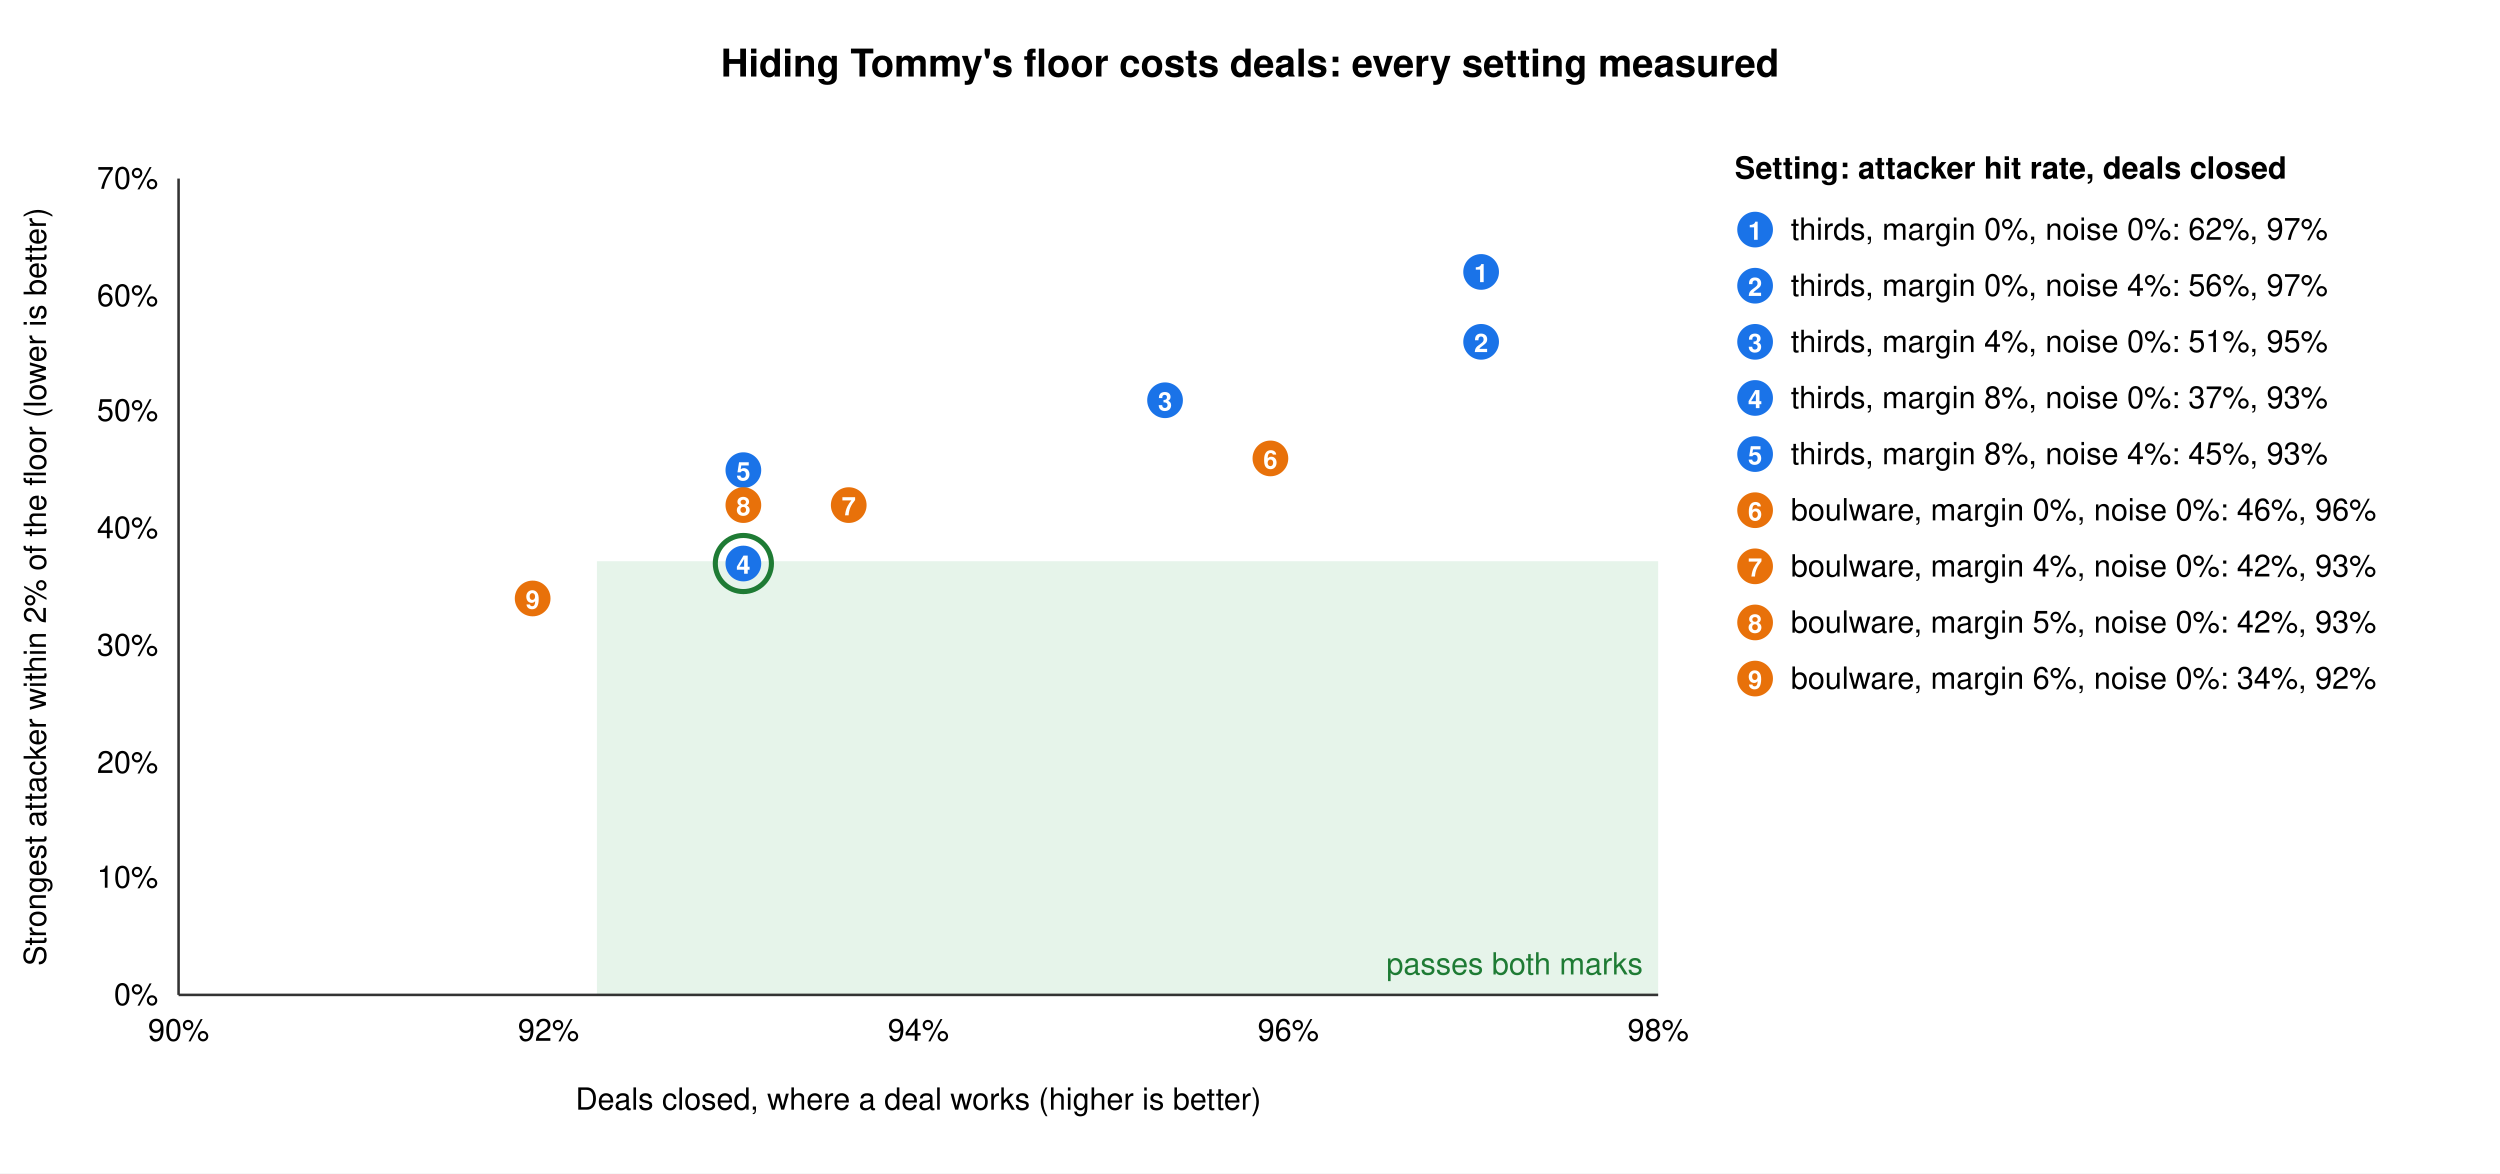
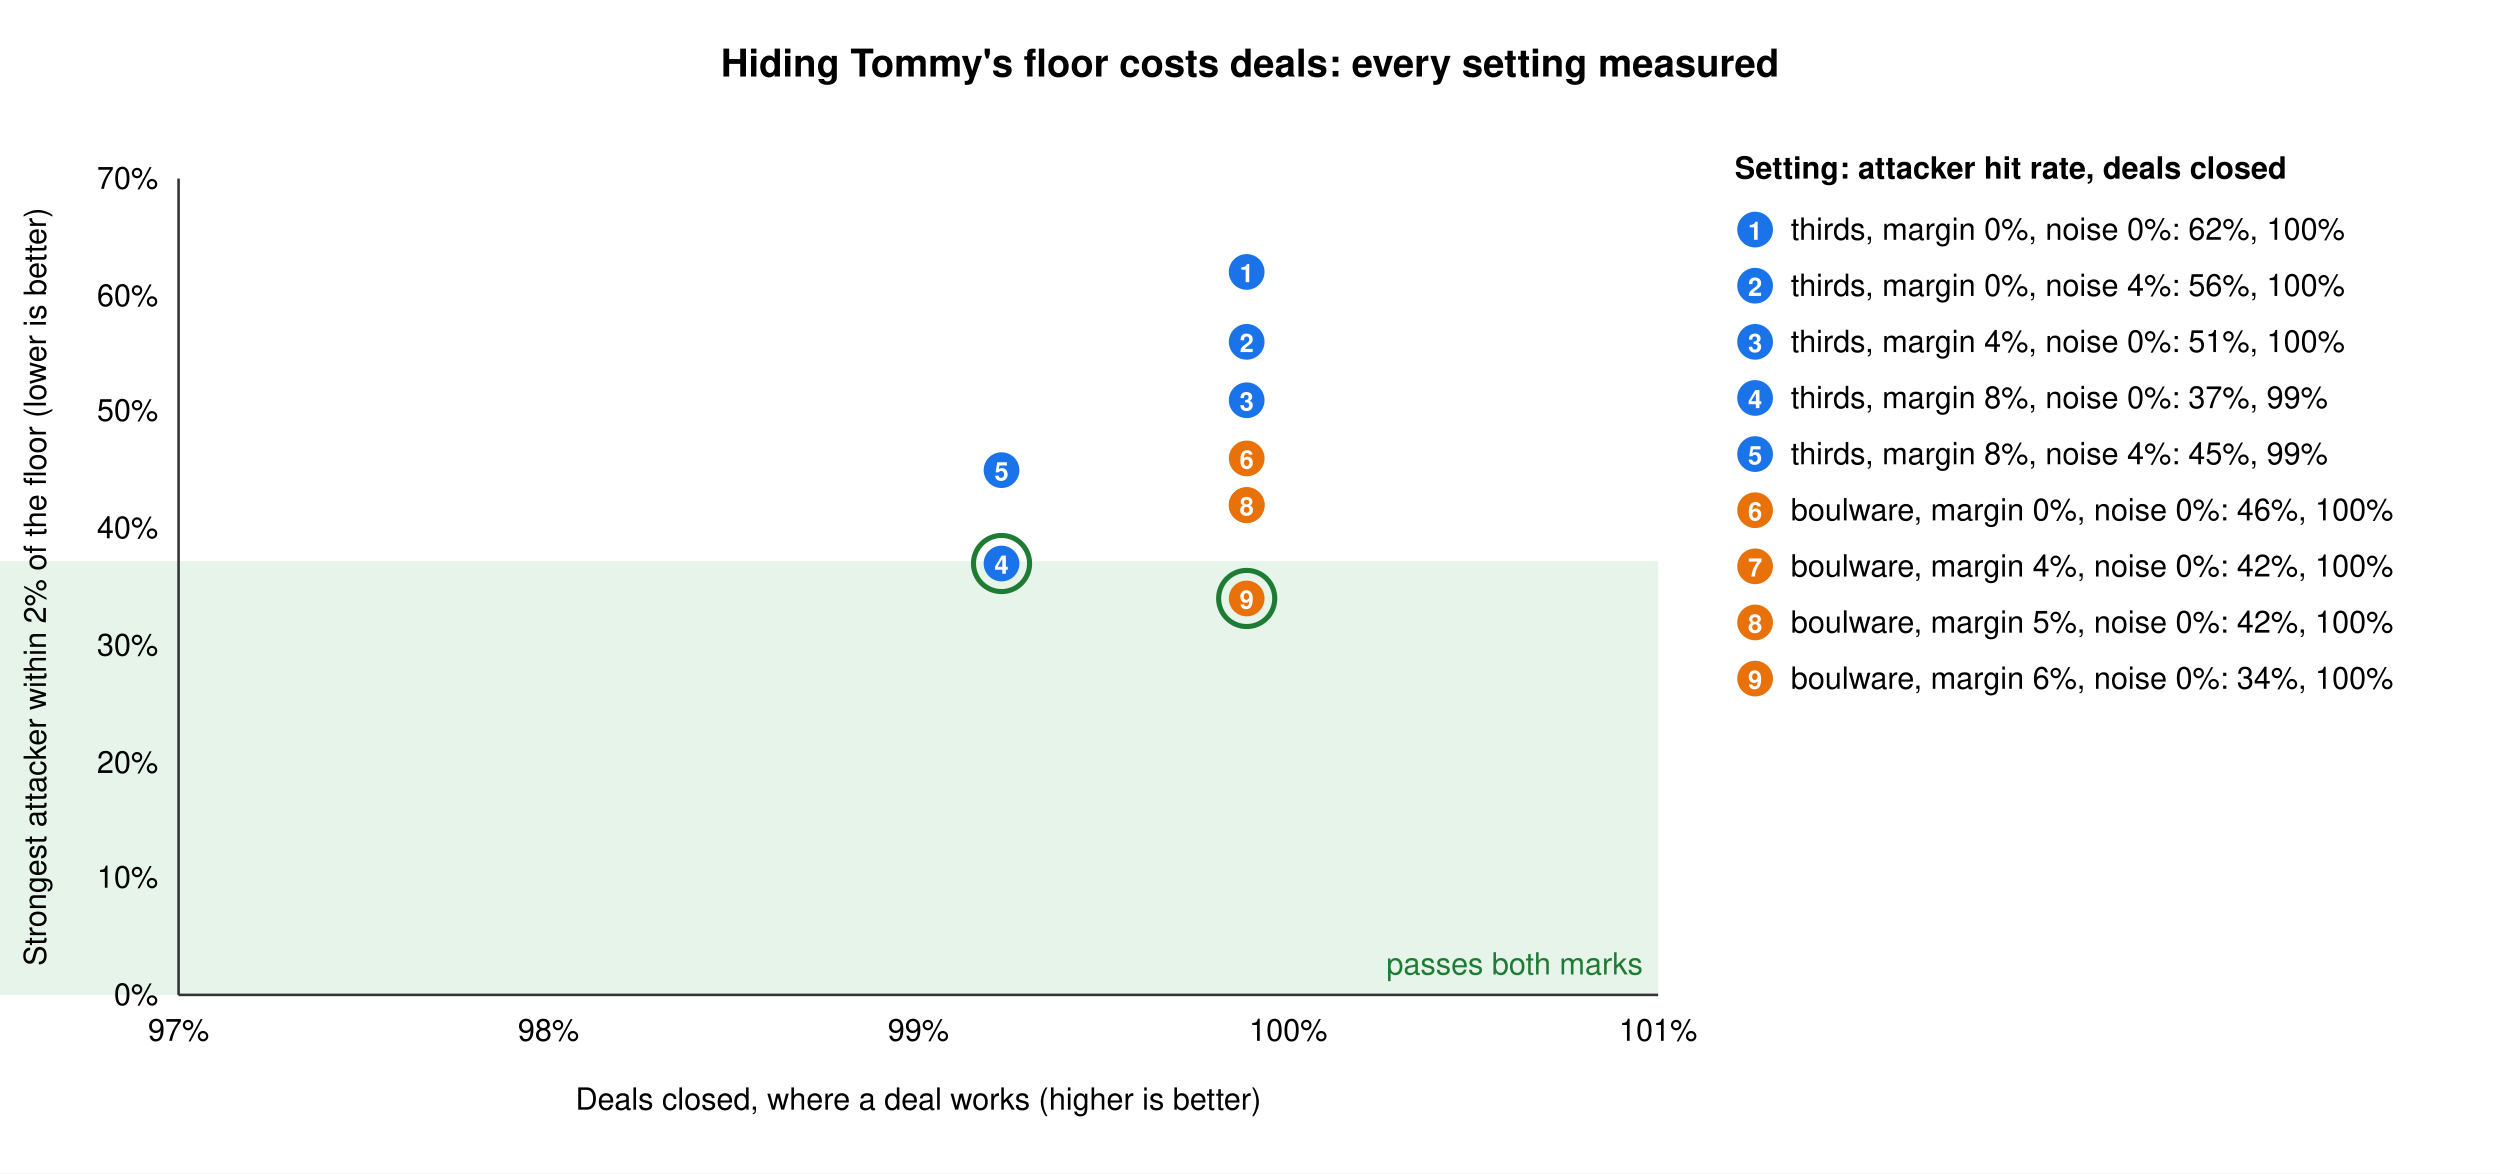
<svg xmlns="http://www.w3.org/2000/svg" viewBox="0 0 980 460" font-family="Helvetica, Arial, sans-serif" font-size="12">
  <rect width="980" height="460" fill="white" />
-   <rect x="234" y="220" width="416" height="170" fill="#e6f4ea" />
+   <rect x="-318" y="220" width="968" height="170" fill="#e6f4ea" />
  <text x="644" y="382" text-anchor="end" fill="#1e7b34">passes both marks</text>
  <line x1="70" y1="390" x2="650" y2="390" stroke="#333" />
  <line x1="70" y1="70" x2="70" y2="390" stroke="#333" />
  <text x="360.0" y="435" text-anchor="middle">Deals closed, where a deal works (higher is better)</text>
  <text x="18" y="230.0" text-anchor="middle" transform="rotate(-90 18 230.0)">Strongest attacker within 2% of the floor (lower is better)</text>
  <text x="490.0" y="30" text-anchor="middle" font-size="15" font-weight="bold">Hiding Tommy's floor costs deals: every setting measured</text>
  <text x="680" y="70" font-weight="bold">Setting: attacker hit rate, deals closed</text>
  <text x="62" y="394" text-anchor="end">0%</text>
  <text x="62" y="348" text-anchor="end">10%</text>
  <text x="62" y="303" text-anchor="end">20%</text>
  <text x="62" y="257" text-anchor="end">30%</text>
  <text x="62" y="211" text-anchor="end">40%</text>
  <text x="62" y="165" text-anchor="end">50%</text>
  <text x="62" y="120" text-anchor="end">60%</text>
  <text x="62" y="74" text-anchor="end">70%</text>
-   <text x="70" y="408" text-anchor="middle">90%</text>
-   <text x="215" y="408" text-anchor="middle">92%</text>
-   <text x="360" y="408" text-anchor="middle">94%</text>
-   <text x="505" y="408" text-anchor="middle">96%</text>
-   <text x="650" y="408" text-anchor="middle">98%</text>
-   <circle cx="580.6" cy="106.6" r="7" fill="#1a73e8" />
-   <text x="580.6" y="110.6" text-anchor="middle" fill="white" font-size="10" font-weight="bold">1</text>
+   <text x="70" y="408" text-anchor="middle">97%</text>
+   <text x="215" y="408" text-anchor="middle">98%</text>
+   <text x="360" y="408" text-anchor="middle">99%</text>
+   <text x="505" y="408" text-anchor="middle">100%</text>
+   <text x="650" y="408" text-anchor="middle">101%</text>
+   <circle cx="488.7" cy="106.6" r="7" fill="#1a73e8" />
+   <text x="488.7" y="110.6" text-anchor="middle" fill="white" font-size="10" font-weight="bold">1</text>
  <circle cx="688" cy="90" r="7" fill="#1a73e8" />
  <text x="688" y="94" text-anchor="middle" fill="white" font-size="10" font-weight="bold">1</text>
-   <text x="702" y="94">thirds, margin 0%, noise 0%: 62%, 97%</text>
-   <circle cx="580.6" cy="134.0" r="7" fill="#1a73e8" />
-   <text x="580.6" y="138.0" text-anchor="middle" fill="white" font-size="10" font-weight="bold">2</text>
+   <text x="702" y="94">thirds, margin 0%, noise 0%: 62%, 100%</text>
+   <circle cx="488.7" cy="134.0" r="7" fill="#1a73e8" />
+   <text x="488.7" y="138.0" text-anchor="middle" fill="white" font-size="10" font-weight="bold">2</text>
  <circle cx="688" cy="112" r="7" fill="#1a73e8" />
  <text x="688" y="116" text-anchor="middle" fill="white" font-size="10" font-weight="bold">2</text>
-   <text x="702" y="116">thirds, margin 0%, noise 4%: 56%, 97%</text>
-   <circle cx="456.7" cy="156.9" r="7" fill="#1a73e8" />
-   <text x="456.7" y="160.9" text-anchor="middle" fill="white" font-size="10" font-weight="bold">3</text>
+   <text x="702" y="116">thirds, margin 0%, noise 4%: 56%, 100%</text>
+   <circle cx="488.7" cy="156.9" r="7" fill="#1a73e8" />
+   <text x="488.7" y="160.9" text-anchor="middle" fill="white" font-size="10" font-weight="bold">3</text>
  <circle cx="688" cy="134" r="7" fill="#1a73e8" />
  <text x="688" y="138" text-anchor="middle" fill="white" font-size="10" font-weight="bold">3</text>
-   <text x="702" y="138">thirds, margin 4%, noise 0%: 51%, 95%</text>
-   <circle cx="291.4" cy="220.9" r="11" fill="none" stroke="#1e7b34" stroke-width="2" />
-   <circle cx="291.4" cy="220.9" r="7" fill="#1a73e8" />
-   <text x="291.4" y="224.9" text-anchor="middle" fill="white" font-size="10" font-weight="bold">4</text>
+   <text x="702" y="138">thirds, margin 4%, noise 0%: 51%, 100%</text>
+   <circle cx="392.6" cy="220.9" r="11" fill="none" stroke="#1e7b34" stroke-width="2" />
+   <circle cx="392.6" cy="220.9" r="7" fill="#1a73e8" />
+   <text x="392.6" y="224.9" text-anchor="middle" fill="white" font-size="10" font-weight="bold">4</text>
  <circle cx="688" cy="156" r="7" fill="#1a73e8" />
  <text x="688" y="160" text-anchor="middle" fill="white" font-size="10" font-weight="bold">4</text>
-   <text x="702" y="160">thirds, margin 8%, noise 0%: 37%, 93%</text>
-   <circle cx="291.4" cy="184.3" r="7" fill="#1a73e8" />
-   <text x="291.4" y="188.3" text-anchor="middle" fill="white" font-size="10" font-weight="bold">5</text>
+   <text x="702" y="160">thirds, margin 8%, noise 0%: 37%, 99%</text>
+   <circle cx="392.6" cy="184.3" r="7" fill="#1a73e8" />
+   <text x="392.6" y="188.3" text-anchor="middle" fill="white" font-size="10" font-weight="bold">5</text>
  <circle cx="688" cy="178" r="7" fill="#1a73e8" />
  <text x="688" y="182" text-anchor="middle" fill="white" font-size="10" font-weight="bold">5</text>
-   <text x="702" y="182">thirds, margin 8%, noise 4%: 45%, 93%</text>
-   <circle cx="498.0" cy="179.7" r="7" fill="#e8710a" />
-   <text x="498.0" y="183.7" text-anchor="middle" fill="white" font-size="10" font-weight="bold">6</text>
+   <text x="702" y="182">thirds, margin 8%, noise 4%: 45%, 99%</text>
+   <circle cx="488.7" cy="179.7" r="7" fill="#e8710a" />
+   <text x="488.7" y="183.7" text-anchor="middle" fill="white" font-size="10" font-weight="bold">6</text>
  <circle cx="688" cy="200" r="7" fill="#e8710a" />
  <text x="688" y="204" text-anchor="middle" fill="white" font-size="10" font-weight="bold">6</text>
-   <text x="702" y="204">boulware, margin 0%, noise 0%: 46%, 96%</text>
-   <circle cx="332.7" cy="198.0" r="7" fill="#e8710a" />
-   <text x="332.7" y="202.0" text-anchor="middle" fill="white" font-size="10" font-weight="bold">7</text>
+   <text x="702" y="204">boulware, margin 0%, noise 0%: 46%, 100%</text>
+   <circle cx="488.7" cy="198.0" r="7" fill="#e8710a" />
+   <text x="488.7" y="202.0" text-anchor="middle" fill="white" font-size="10" font-weight="bold">7</text>
  <circle cx="688" cy="222" r="7" fill="#e8710a" />
  <text x="688" y="226" text-anchor="middle" fill="white" font-size="10" font-weight="bold">7</text>
-   <text x="702" y="226">boulware, margin 4%, noise 0%: 42%, 93%</text>
-   <circle cx="291.4" cy="198.0" r="7" fill="#e8710a" />
-   <text x="291.4" y="202.0" text-anchor="middle" fill="white" font-size="10" font-weight="bold">8</text>
+   <text x="702" y="226">boulware, margin 4%, noise 0%: 42%, 100%</text>
+   <circle cx="488.7" cy="198.0" r="7" fill="#e8710a" />
+   <text x="488.7" y="202.0" text-anchor="middle" fill="white" font-size="10" font-weight="bold">8</text>
  <circle cx="688" cy="244" r="7" fill="#e8710a" />
  <text x="688" y="248" text-anchor="middle" fill="white" font-size="10" font-weight="bold">8</text>
-   <text x="702" y="248">boulware, margin 5%, noise 0%: 42%, 93%</text>
-   <circle cx="208.8" cy="234.6" r="7" fill="#e8710a" />
-   <text x="208.8" y="238.6" text-anchor="middle" fill="white" font-size="10" font-weight="bold">9</text>
+   <text x="702" y="248">boulware, margin 5%, noise 0%: 42%, 100%</text>
+   <circle cx="488.7" cy="234.6" r="11" fill="none" stroke="#1e7b34" stroke-width="2" />
+   <circle cx="488.7" cy="234.6" r="7" fill="#e8710a" />
+   <text x="488.7" y="238.6" text-anchor="middle" fill="white" font-size="10" font-weight="bold">9</text>
  <circle cx="688" cy="266" r="7" fill="#e8710a" />
  <text x="688" y="270" text-anchor="middle" fill="white" font-size="10" font-weight="bold">9</text>
-   <text x="702" y="270">boulware, margin 6%, noise 0%: 34%, 92%</text>
+   <text x="702" y="270">boulware, margin 6%, noise 0%: 34%, 100%</text>
</svg>
